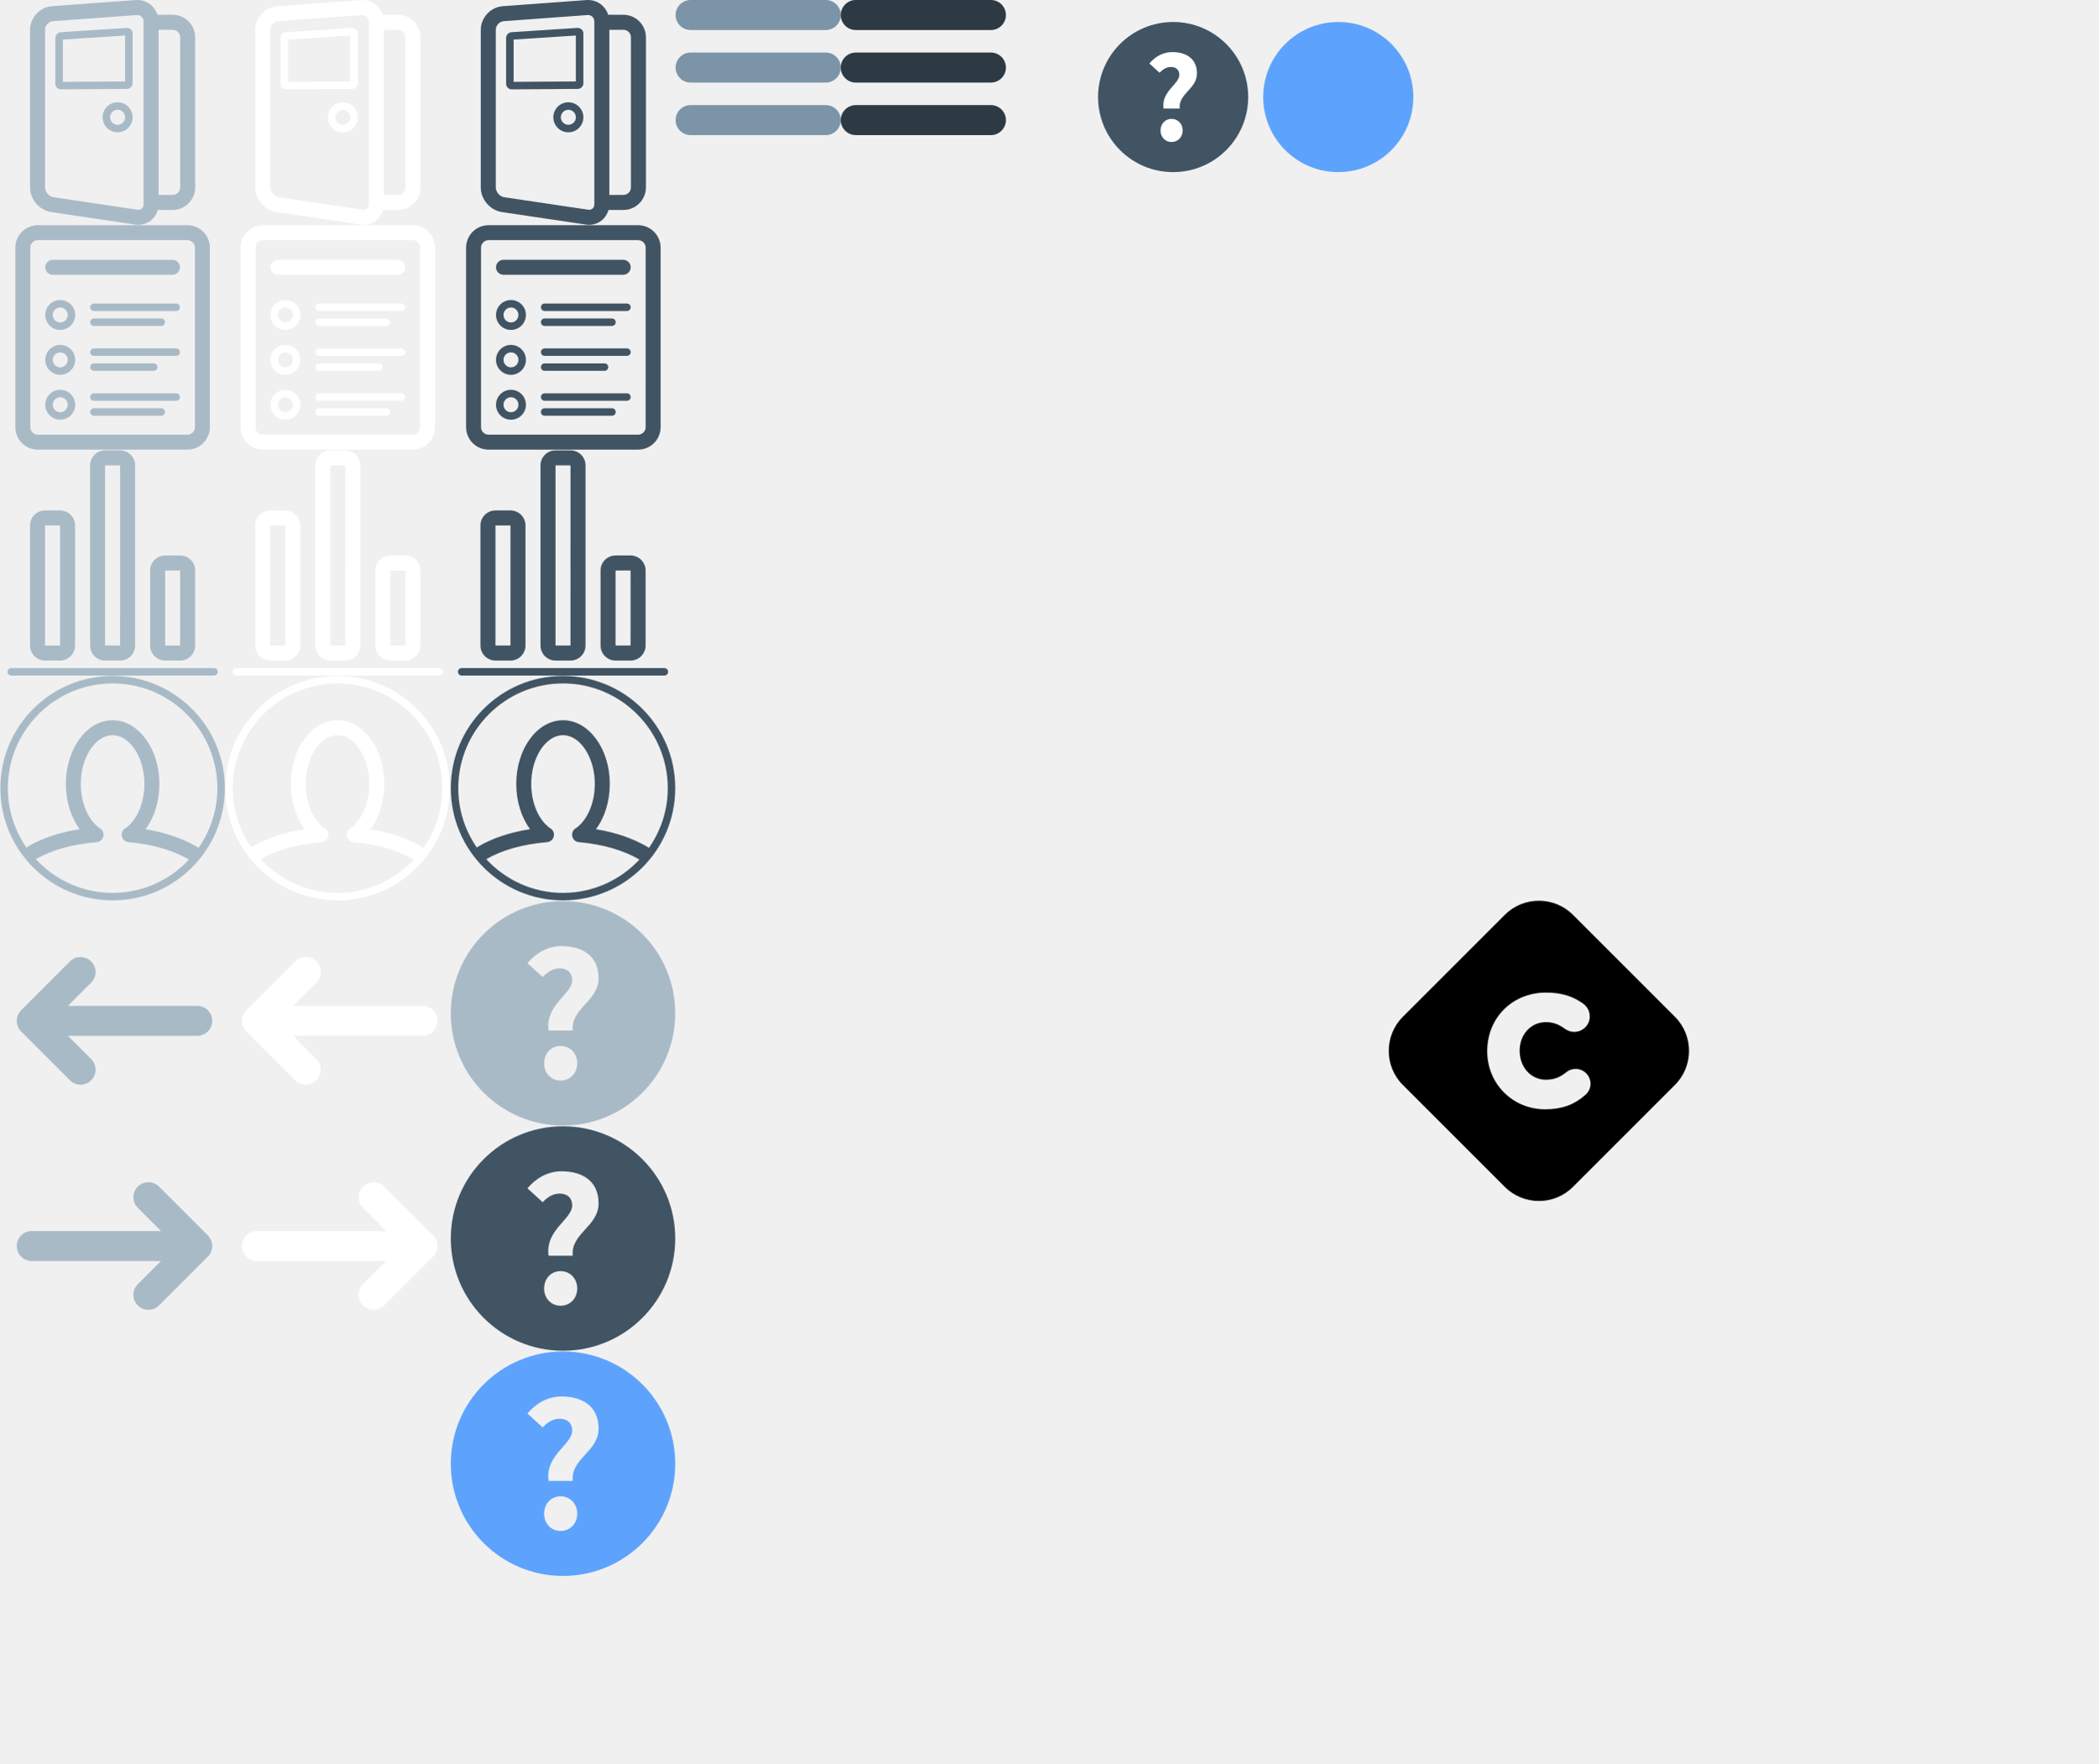
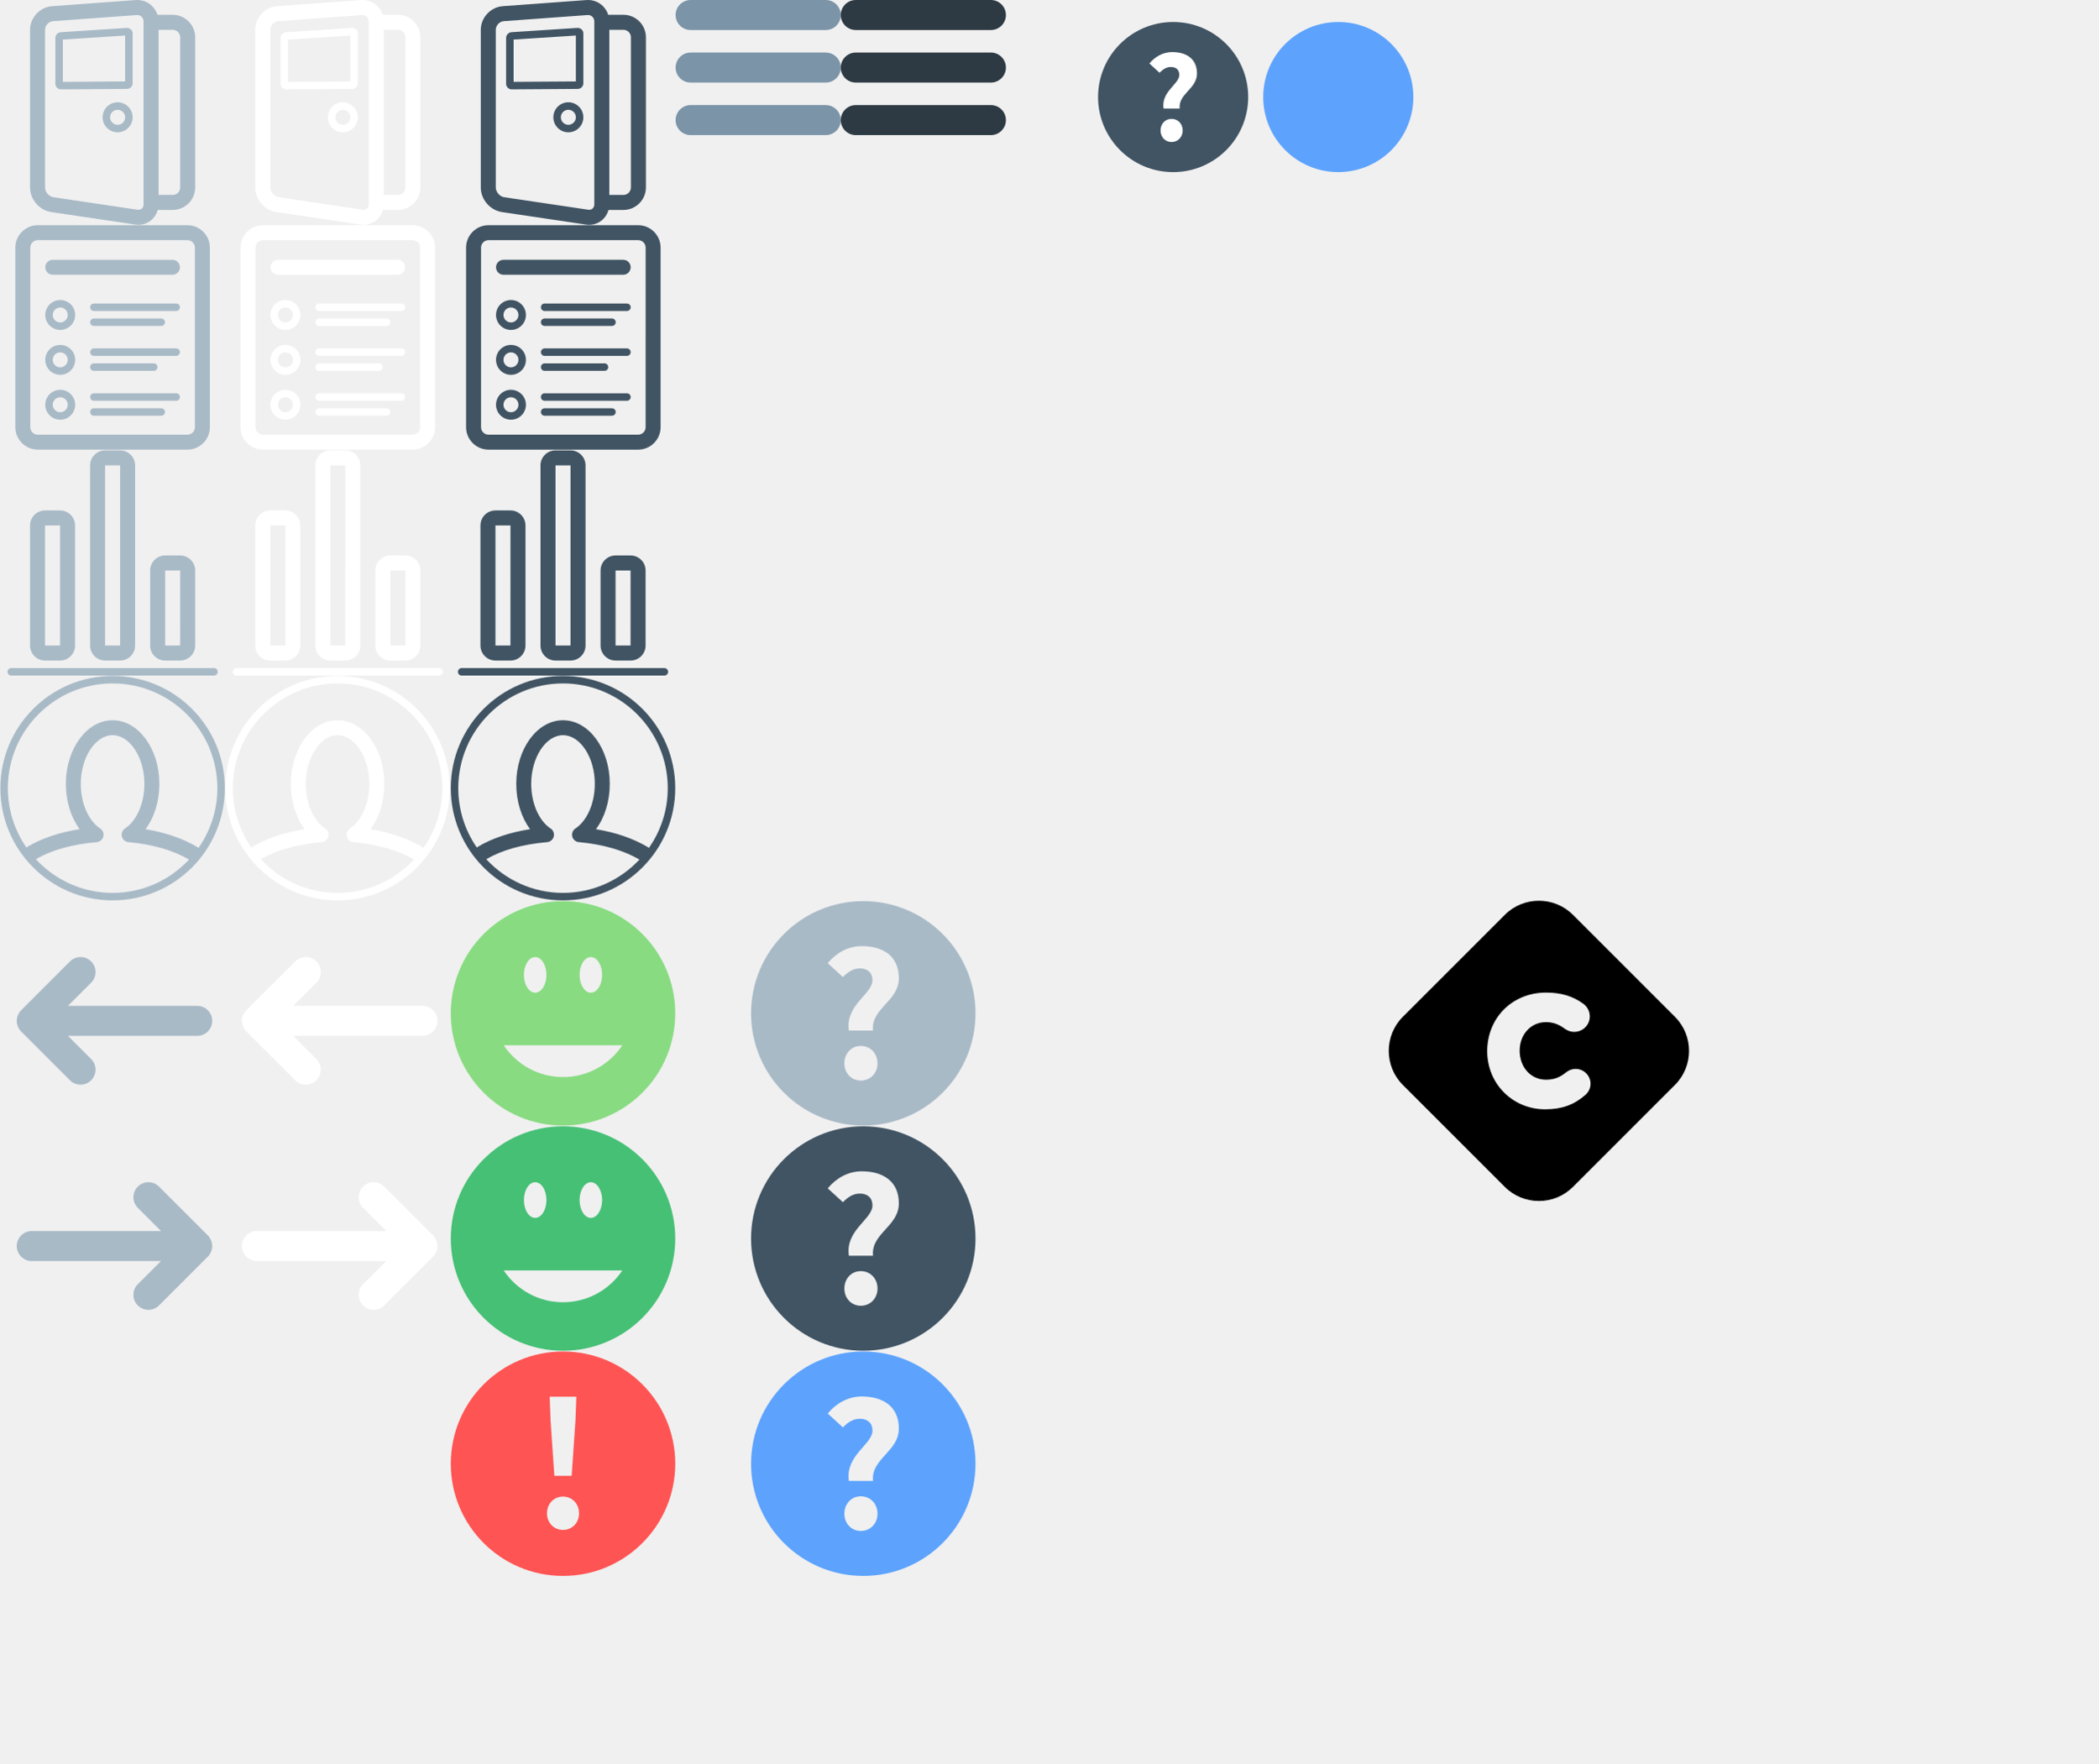
<svg xmlns="http://www.w3.org/2000/svg" version="1.1" id="Layer_1" x="0px" y="0px" width="279.5px" height="235px" viewBox="0.25 0 279.5 235" enable-background="new 0.25 0 279.5 235" xml:space="preserve">
  <path fill="none" stroke="#000000" stroke-linecap="round" stroke-linejoin="round" stroke-miterlimit="10" d="M91.233,11.326" />
  <path fill="none" stroke="#000000" stroke-linecap="round" stroke-linejoin="round" stroke-miterlimit="10" d="M89.233,12.929" />
  <g>
    <path fill="#7B94A8" d="M110.25,0h-18c-1.104,0-2,0.896-2,2s0.896,2,2,2h18c1.104,0,2-0.896,2-2S111.354,0,110.25,0z" />
    <path fill="#7B94A8" d="M110.25,7h-18c-1.104,0-2,0.896-2,2s0.896,2,2,2h18c1.104,0,2-0.896,2-2S111.354,7,110.25,7z" />
    <path fill="#7B94A8" d="M110.25,14h-18c-1.104,0-2,0.896-2,2s0.896,2,2,2h18c1.104,0,2-0.896,2-2S111.354,14,110.25,14z" />
  </g>
  <g>
    <path fill="#2D3A44" d="M132.25,0h-18c-1.104,0-2,0.896-2,2s0.896,2,2,2h18c1.104,0,2-0.896,2-2S133.354,0,132.25,0z" />
    <path fill="#2D3A44" d="M132.25,7h-18c-1.104,0-2,0.896-2,2s0.896,2,2,2h18c1.104,0,2-0.896,2-2S133.354,7,132.25,7z" />
    <path fill="#2D3A44" d="M132.25,14h-18c-1.104,0-2,0.896-2,2s0.896,2,2,2h18c1.104,0,2-0.896,2-2S133.354,14,132.25,14z" />
  </g>
  <path d="M223.38,135.467l-13.597-13.597c-2.494-2.494-6.572-2.494-9.065,0l-13.598,13.597c-2.493,2.493-2.493,6.572,0,9.065  l13.598,13.597c2.493,2.494,6.572,2.494,9.065,0l13.597-13.597C225.874,142.039,225.874,137.96,223.38,135.467z M211.418,145.889  c-1.495,1.307-3.141,1.896-5.331,1.896c-4.328,0-7.719-3.399-7.719-7.738c0-4.479,3.37-7.814,7.839-7.814  c2.007,0,3.596,0.479,5,1.521c0.518,0.393,0.823,1.008,0.823,1.663c0,1.131-0.931,2.051-2.071,2.051c-0.607,0-1.02-0.26-1.215-0.386  c-0.859-0.645-1.639-0.911-2.557-0.911c-1.994,0-3.498,1.632-3.498,3.797c0,2.229,1.504,3.875,3.498,3.875  c1.211,0,1.951-0.396,2.688-0.979c0.354-0.295,0.805-0.461,1.264-0.461c1.098,0,1.99,0.89,1.99,1.977  C212.131,144.948,211.872,145.502,211.418,145.889z" />
  <g>
    <path fill="#FFFFFF" d="M53.25,1.969h-2.026c-0.388-1.216-1.535-2.061-2.917-1.96L37.171,0.825   c-1.61,0.118-2.921,1.529-2.921,3.144v21c0,1.604,1.243,3.047,2.831,3.284l11.169,1.661c0.148,0.022,0.293,0.032,0.435,0.032   c1.249,0,2.263-0.827,2.579-1.977h1.986c1.654,0,3-1.346,3-3v-20C56.25,3.314,54.904,1.969,53.25,1.969z M49.375,27.219   c0,0.484-0.353,0.79-0.831,0.716l-11.168-1.661c-0.6-0.089-1.126-0.699-1.126-1.305v-21c0-0.581,0.489-1.106,1.068-1.149L48.526,2   c0.484,0,0.849,0.369,0.849,0.859V27.219z M54.25,24.969c0,0.551-0.449,1-1,1h-1.875v-22h1.875c0.551,0,1,0.449,1,1V24.969z" />
    <path fill="#FFFFFF" d="M47.138,3.717c-0.001,0-0.002,0-0.003,0l-8.792,0.572c-0.402,0.026-0.718,0.362-0.718,0.765v6.102   c0,0.413,0.336,0.749,0.749,0.749h0.002l8.792-0.062c0.413-0.001,0.748-0.338,0.748-0.751V4.45   C47.917,4.046,47.589,3.717,47.138,3.717z M46.917,10.847l-8.292,0.056v-5.63l8.292-0.54V10.847z" />
    <path fill="#FFFFFF" d="M45.917,13.625c-1.103,0-2,0.897-2,2s0.897,2,2,2s2-0.897,2-2S47.02,13.625,45.917,13.625z M45.917,16.625   c-0.551,0-1-0.449-1-1s0.449-1,1-1s1,0.449,1,1S46.468,16.625,45.917,16.625z" />
  </g>
  <g>
    <path fill="#FFFFFF" d="M38.273,39.967c-1.1,0-1.994,0.894-1.994,1.993c0,1.1,0.894,1.993,1.994,1.993   c1.099,0,1.993-0.894,1.993-1.993C40.267,40.861,39.373,39.967,38.273,39.967z M38.273,42.957c-0.549,0-0.997-0.448-0.997-0.997   s0.448-0.997,0.997-0.997s0.997,0.448,0.997,0.997S38.822,42.957,38.273,42.957z" />
    <path fill="#FFFFFF" d="M38.273,45.947c-1.1,0-1.994,0.894-1.994,1.993c0,1.1,0.894,1.993,1.994,1.993   c1.099,0,1.993-0.894,1.993-1.993C40.267,46.841,39.373,45.947,38.273,45.947z M38.273,48.937c-0.549,0-0.997-0.448-0.997-0.997   c0-0.549,0.448-0.997,0.997-0.997s0.997,0.448,0.997,0.997C39.27,48.489,38.822,48.937,38.273,48.937z" />
    <path fill="#FFFFFF" d="M38.273,51.927c-1.1,0-1.994,0.894-1.994,1.993c0,1.1,0.894,1.993,1.994,1.993   c1.099,0,1.993-0.894,1.993-1.993C40.267,52.821,39.373,51.927,38.273,51.927z M38.273,54.917c-0.549,0-0.997-0.448-0.997-0.997   s0.448-0.997,0.997-0.997s0.997,0.448,0.997,0.997S38.822,54.917,38.273,54.917z" />
    <path fill="#FFFFFF" d="M55.217,30H35.283c-1.648,0-2.99,1.342-2.99,2.99v23.92c0,1.648,1.342,2.99,2.99,2.99h19.934   c1.648,0,2.99-1.342,2.99-2.99V32.99C58.207,31.342,56.865,30,55.217,30z M56.213,56.91c0,0.549-0.448,0.997-0.997,0.997H35.283   c-0.549,0-0.997-0.448-0.997-0.997V32.99c0-0.549,0.448-0.997,0.997-0.997h19.934c0.549,0,0.997,0.448,0.997,0.997L56.213,56.91   L56.213,56.91z" />
    <path fill="#FFFFFF" d="M53.722,40.434H42.758c-0.275,0-0.499,0.223-0.499,0.498s0.224,0.499,0.499,0.499h10.963   c0.275,0,0.499-0.223,0.499-0.499C54.22,40.657,53.998,40.434,53.722,40.434z" />
    <path fill="#FFFFFF" d="M42.758,43.424h8.97c0.275,0,0.498-0.223,0.498-0.499c0-0.275-0.223-0.498-0.498-0.498h-8.97   c-0.275,0-0.499,0.223-0.499,0.498C42.26,43.201,42.483,43.424,42.758,43.424z" />
    <path fill="#FFFFFF" d="M53.722,46.414H42.758c-0.275,0-0.499,0.223-0.499,0.498s0.224,0.499,0.499,0.499h10.963   c0.275,0,0.499-0.223,0.499-0.499C54.22,46.637,53.998,46.414,53.722,46.414z" />
    <path fill="#FFFFFF" d="M42.758,49.404h7.973c0.275,0,0.499-0.223,0.499-0.499c0-0.275-0.223-0.498-0.499-0.498h-7.973   c-0.275,0-0.499,0.223-0.499,0.498C42.26,49.181,42.483,49.404,42.758,49.404z" />
    <path fill="#FFFFFF" d="M53.722,52.394H42.758c-0.275,0-0.499,0.223-0.499,0.498s0.224,0.499,0.499,0.499h10.963   c0.275,0,0.499-0.223,0.499-0.499C54.22,52.617,53.998,52.394,53.722,52.394z" />
    <path fill="#FFFFFF" d="M51.729,54.387h-8.97c-0.275,0-0.499,0.223-0.499,0.499c0,0.276,0.224,0.498,0.499,0.498h8.97   c0.275,0,0.498-0.223,0.498-0.498C52.227,54.611,52.004,54.387,51.729,54.387z" />
    <path fill="#FFFFFF" d="M37.277,36.603h15.946c0.55,0,0.997-0.447,0.997-0.997c0-0.55-0.447-0.997-0.997-0.997H37.277   c-0.55,0-0.997,0.447-0.997,0.997C36.28,36.156,36.727,36.603,37.277,36.603z" />
  </g>
  <g>
    <path fill="#FFFFFF" d="M36.25,88h2c1.103,0,2-0.897,2-2V70c0-1.103-0.897-2-2-2h-2c-1.103,0-2,0.897-2,2v16   C34.25,87.103,35.147,88,36.25,88z M36.25,70h2l-0.003,16H36.25V70z" />
    <path fill="#FFFFFF" d="M44.25,88h2c1.103,0,2-0.897,2-2V62c0-1.103-0.897-2-2-2h-2c-1.103,0-2,0.897-2,2v24   C42.25,87.103,43.147,88,44.25,88z M44.25,62h2l-0.003,24H44.25V62z" />
    <path fill="#FFFFFF" d="M52.25,88h2c1.103,0,2-0.897,2-2V76c0-1.103-0.897-2-2-2h-2c-1.103,0-2,0.897-2,2v10   C50.25,87.103,51.147,88,52.25,88z M52.25,76h2l-0.003,10H52.25V76z" />
    <path fill="#FFFFFF" d="M58.75,89h-27c-0.276,0-0.5,0.225-0.5,0.5s0.224,0.5,0.5,0.5h27c0.276,0,0.5-0.225,0.5-0.5   S59.026,89,58.75,89z" />
  </g>
  <path fill="#FFFFFF" d="M45.214,90.05c-8.256,0-14.95,6.694-14.95,14.95s6.693,14.95,14.95,14.95c8.257,0,14.95-6.694,14.95-14.95  S53.471,90.05,45.214,90.05z M45.214,91.047c7.695,0,13.954,6.258,13.954,13.953c0,2.965-0.936,5.71-2.519,7.973  c-0.044-0.038-0.077-0.085-0.129-0.117c-1.948-1.156-4.269-1.956-6.919-2.388c1.165-1.56,1.843-3.714,1.843-6.046  c0-4.672-2.795-8.472-6.229-8.472c-3.434,0-6.229,3.799-6.229,8.472c0,2.331,0.676,4.481,1.839,6.041  c-2.733,0.433-5.071,1.222-6.97,2.353c-0.045,0.028-0.075,0.071-0.115,0.104c-1.561-2.251-2.479-4.98-2.479-7.92  C31.261,97.305,37.52,91.047,45.214,91.047z M45.214,118.953c-4.041,0-7.673-1.736-10.224-4.489  c2.081-1.213,4.785-1.975,8.046-2.265c0.274-0.008,0.544-0.129,0.733-0.35c0.263-0.309,0.315-0.744,0.13-1.104  c-0.093-0.182-0.236-0.325-0.408-0.417c-1.53-1.064-2.515-3.371-2.515-5.905c0-3.51,1.939-6.479,4.236-6.479  c2.297,0,4.236,2.968,4.236,6.479c0,2.538-0.987,4.846-2.519,5.909c-0.151,0.084-0.28,0.208-0.372,0.363  c-0.195,0.33-0.184,0.745,0.03,1.062c0.192,0.288,0.509,0.444,0.83,0.444c0.001,0,0.002,0,0.003,0c3.102,0.28,5.852,1.08,7.974,2.31  C52.847,117.236,49.231,118.953,45.214,118.953z" />
  <path fill="#FFFFFF" d="M58.183,167.111c0.018-0.025,0.029-0.057,0.046-0.084c0.05-0.084,0.1-0.168,0.138-0.26  c0.016-0.037,0.023-0.078,0.037-0.117c0.029-0.084,0.06-0.166,0.077-0.256c0.026-0.129,0.04-0.269,0.04-0.396  s-0.014-0.268-0.04-0.396c-0.018-0.09-0.048-0.172-0.077-0.256c-0.014-0.039-0.021-0.08-0.037-0.117  c-0.038-0.092-0.088-0.176-0.138-0.26c-0.017-0.027-0.028-0.059-0.046-0.085c-0.073-0.108-0.156-0.21-0.249-0.304l-6.499-6.498  c-0.781-0.781-2.048-0.781-2.828,0c-0.781,0.781-0.781,2.047,0,2.828l3.085,3.09H34.479c-1.104,0-2,0.896-2,2s0.896,2,2,2h17.213  l-3.086,3.086c-0.781,0.781-0.781,2.047,0,2.828c0.39,0.391,0.902,0.586,1.414,0.586s1.023-0.195,1.414-0.586l6.499-6.498  C58.026,167.322,58.109,167.221,58.183,167.111z" />
  <g>
    <path fill="#415463" d="M83.294,1.969h-2.026c-0.388-1.216-1.535-2.061-2.917-1.96L67.215,0.825   c-1.61,0.118-2.921,1.529-2.921,3.144v21c0,1.604,1.243,3.047,2.831,3.284l11.169,1.661c0.148,0.022,0.293,0.032,0.435,0.032   c1.249,0,2.263-0.827,2.579-1.977h1.986c1.654,0,3-1.346,3-3v-20C86.294,3.314,84.948,1.969,83.294,1.969z M79.419,27.219   c0,0.484-0.353,0.79-0.831,0.716L67.42,26.274c-0.6-0.089-1.126-0.699-1.126-1.305v-21c0-0.581,0.489-1.106,1.068-1.149L78.57,2   c0.484,0,0.849,0.369,0.849,0.859V27.219z M84.294,24.969c0,0.551-0.449,1-1,1h-1.875v-22h1.875c0.551,0,1,0.449,1,1V24.969z" />
    <path fill="#415463" d="M77.182,3.717c-0.001,0-0.002,0-0.003,0l-8.792,0.572c-0.402,0.026-0.718,0.362-0.718,0.765v6.102   c0,0.413,0.336,0.749,0.749,0.749h0.002l8.792-0.062c0.413-0.001,0.748-0.338,0.748-0.751V4.45   C77.961,4.046,77.633,3.717,77.182,3.717z M76.961,10.847l-8.292,0.056v-5.63l8.292-0.54V10.847z" />
    <path fill="#415463" d="M75.961,13.625c-1.103,0-2,0.897-2,2s0.897,2,2,2s2-0.897,2-2S77.064,13.625,75.961,13.625z M75.961,16.625   c-0.551,0-1-0.449-1-1s0.449-1,1-1s1,0.449,1,1S76.512,16.625,75.961,16.625z" />
  </g>
  <g>
    <path fill="#415463" d="M68.316,39.967c-1.099,0-1.993,0.894-1.993,1.993c0,1.1,0.894,1.993,1.993,1.993   c1.099,0,1.993-0.894,1.993-1.993C70.311,40.861,69.416,39.967,68.316,39.967z M68.316,42.957c-0.549,0-0.997-0.448-0.997-0.997   s0.448-0.997,0.997-0.997c0.549,0,0.997,0.448,0.997,0.997S68.866,42.957,68.316,42.957z" />
    <path fill="#415463" d="M68.316,45.947c-1.099,0-1.993,0.894-1.993,1.993c0,1.1,0.894,1.993,1.993,1.993   c1.099,0,1.993-0.894,1.993-1.993C70.311,46.841,69.416,45.947,68.316,45.947z M68.316,48.937c-0.549,0-0.997-0.448-0.997-0.997   c0-0.549,0.448-0.997,0.997-0.997c0.549,0,0.997,0.448,0.997,0.997C69.313,48.489,68.866,48.937,68.316,48.937z" />
    <path fill="#415463" d="M68.316,51.927c-1.099,0-1.993,0.894-1.993,1.993c0,1.1,0.894,1.993,1.993,1.993   c1.099,0,1.993-0.894,1.993-1.993C70.311,52.821,69.416,51.927,68.316,51.927z M68.316,54.917c-0.549,0-0.997-0.448-0.997-0.997   s0.448-0.997,0.997-0.997c0.549,0,0.997,0.448,0.997,0.997S68.866,54.917,68.316,54.917z" />
    <path fill="#415463" d="M85.261,30H65.327c-1.648,0-2.99,1.342-2.99,2.99v23.92c0,1.648,1.342,2.99,2.99,2.99h19.934   c1.648,0,2.99-1.342,2.99-2.99V32.99C88.25,31.342,86.909,30,85.261,30z M86.256,56.91c0,0.549-0.448,0.997-0.997,0.997H65.327   c-0.549,0-0.997-0.448-0.997-0.997V32.99c0-0.549,0.448-0.997,0.997-0.997h19.934c0.549,0,0.997,0.448,0.997,0.997L86.256,56.91   L86.256,56.91z" />
    <path fill="#415463" d="M83.766,40.434H72.802c-0.275,0-0.498,0.223-0.498,0.498s0.223,0.499,0.498,0.499h10.963   c0.275,0,0.499-0.223,0.499-0.499C84.264,40.657,84.041,40.434,83.766,40.434z" />
    <path fill="#415463" d="M72.802,43.424h8.97c0.275,0,0.498-0.223,0.498-0.499c0-0.275-0.223-0.498-0.498-0.498h-8.97   c-0.275,0-0.498,0.223-0.498,0.498C72.304,43.201,72.526,43.424,72.802,43.424z" />
    <path fill="#415463" d="M83.766,46.414H72.802c-0.275,0-0.498,0.223-0.498,0.498s0.223,0.499,0.498,0.499h10.963   c0.275,0,0.499-0.223,0.499-0.499C84.264,46.637,84.041,46.414,83.766,46.414z" />
    <path fill="#415463" d="M72.802,49.404h7.974c0.275,0,0.498-0.223,0.498-0.499c0-0.275-0.223-0.498-0.498-0.498h-7.974   c-0.275,0-0.498,0.223-0.498,0.498C72.304,49.181,72.526,49.404,72.802,49.404z" />
    <path fill="#415463" d="M83.766,52.394H72.802c-0.275,0-0.498,0.223-0.498,0.498s0.223,0.499,0.498,0.499h10.963   c0.275,0,0.499-0.223,0.499-0.499C84.264,52.617,84.041,52.394,83.766,52.394z" />
    <path fill="#415463" d="M81.771,54.387h-8.97c-0.275,0-0.498,0.223-0.498,0.499c0,0.276,0.223,0.498,0.498,0.498h8.97   c0.275,0,0.498-0.223,0.498-0.498C82.27,54.611,82.047,54.387,81.771,54.387z" />
    <path fill="#415463" d="M67.32,36.603h15.947c0.55,0,0.997-0.447,0.997-0.997c0-0.55-0.447-0.997-0.997-0.997H67.32   c-0.55,0-0.997,0.447-0.997,0.997C66.324,36.156,66.771,36.603,67.32,36.603z" />
  </g>
  <g>
    <path fill="#415463" d="M66.25,88h2c1.103,0,2-0.897,2-2V70c0-1.103-0.897-2-2-2h-2c-1.103,0-2,0.897-2,2v16   C64.25,87.103,65.147,88,66.25,88z M66.25,70h2l-0.003,16H66.25V70z" />
    <path fill="#415463" d="M74.25,88h2c1.103,0,2-0.897,2-2V62c0-1.103-0.897-2-2-2h-2c-1.103,0-2,0.897-2,2v24   C72.25,87.103,73.147,88,74.25,88z M74.25,62h2l-0.003,24H74.25V62z" />
    <path fill="#415463" d="M82.25,88h2c1.103,0,2-0.897,2-2V76c0-1.103-0.897-2-2-2h-2c-1.103,0-2,0.897-2,2v10   C80.25,87.103,81.147,88,82.25,88z M82.25,76h2l-0.003,10H82.25V76z" />
    <path fill="#415463" d="M88.75,89h-27c-0.276,0-0.5,0.225-0.5,0.5s0.224,0.5,0.5,0.5h27c0.276,0,0.5-0.225,0.5-0.5   S89.026,89,88.75,89z" />
  </g>
  <path fill="#415463" d="M75.25,90.05c-8.257,0-14.95,6.694-14.95,14.95s6.693,14.95,14.95,14.95c8.256,0,14.95-6.694,14.95-14.95  S83.507,90.05,75.25,90.05z M75.25,91.047c7.694,0,13.953,6.258,13.953,13.953c0,2.965-0.936,5.71-2.519,7.973  c-0.043-0.038-0.077-0.085-0.129-0.117c-1.948-1.156-4.269-1.956-6.918-2.388c1.165-1.56,1.843-3.714,1.843-6.046  c0-4.672-2.795-8.472-6.229-8.472c-3.435,0-6.229,3.799-6.229,8.472c0,2.331,0.676,4.481,1.839,6.041  c-2.733,0.433-5.072,1.222-6.97,2.353c-0.045,0.028-0.075,0.071-0.115,0.104c-1.561-2.251-2.479-4.98-2.479-7.92  C61.297,97.305,67.556,91.047,75.25,91.047z M75.25,118.953c-4.041,0-7.674-1.736-10.224-4.489c2.081-1.213,4.785-1.975,8.046-2.265  c0.274-0.008,0.544-0.129,0.733-0.35c0.263-0.309,0.315-0.744,0.13-1.104c-0.093-0.182-0.237-0.325-0.408-0.417  c-1.53-1.064-2.514-3.371-2.514-5.905c0-3.51,1.939-6.479,4.236-6.479c2.296,0,4.236,2.968,4.236,6.479  c0,2.538-0.987,4.846-2.52,5.909c-0.151,0.084-0.28,0.208-0.372,0.363c-0.195,0.33-0.183,0.745,0.03,1.062  c0.192,0.288,0.509,0.444,0.83,0.444c0.001,0,0.002,0,0.003,0c3.102,0.28,5.852,1.08,7.974,2.31  C82.883,117.236,79.267,118.953,75.25,118.953z" />
  <g>
    <path fill="#A9BAC7" d="M23.25,1.969h-2.026c-0.388-1.216-1.535-2.061-2.917-1.96L7.171,0.825C5.561,0.943,4.25,2.354,4.25,3.969   v21c0,1.604,1.243,3.047,2.831,3.284l11.169,1.661c0.148,0.022,0.293,0.032,0.435,0.032c1.249,0,2.263-0.827,2.579-1.977h1.986   c1.654,0,3-1.346,3-3v-20C26.25,3.314,24.904,1.969,23.25,1.969z M19.375,27.219c0,0.484-0.353,0.79-0.831,0.716L7.375,26.274   c-0.599-0.089-1.125-0.699-1.125-1.305v-21c0-0.581,0.489-1.107,1.068-1.149L18.526,2c0.484,0,0.849,0.369,0.849,0.859V27.219z    M24.25,24.969c0,0.551-0.449,1-1,1h-1.875v-22h1.875c0.551,0,1,0.449,1,1V24.969z" />
    <path fill="#A9BAC7" d="M17.138,3.717c-0.001,0-0.002,0-0.003,0L8.343,4.289C7.94,4.315,7.625,4.651,7.625,5.054v6.102   c0,0.413,0.336,0.749,0.749,0.749h0.002l8.792-0.062c0.413-0.001,0.748-0.338,0.748-0.751V4.45   C17.917,4.046,17.589,3.717,17.138,3.717z M16.917,10.847l-8.292,0.056v-5.63l8.292-0.54V10.847z" />
    <path fill="#A9BAC7" d="M15.917,13.625c-1.103,0-2,0.897-2,2s0.897,2,2,2s2-0.897,2-2S17.02,13.625,15.917,13.625z M15.917,16.625   c-0.551,0-1-0.449-1-1s0.449-1,1-1s1,0.449,1,1S16.468,16.625,15.917,16.625z" />
  </g>
  <g>
    <path fill="#A9BAC7" d="M8.274,39.967c-1.1,0-1.994,0.894-1.994,1.993c0,1.1,0.894,1.993,1.994,1.993   c1.099,0,1.993-0.894,1.993-1.993S9.373,39.967,8.274,39.967z M8.274,42.957c-0.549,0-0.997-0.448-0.997-0.997   s0.448-0.997,0.997-0.997s0.997,0.448,0.997,0.997S8.822,42.957,8.274,42.957z" />
    <path fill="#A9BAC7" d="M8.274,45.947c-1.1,0-1.994,0.894-1.994,1.993c0,1.1,0.894,1.993,1.994,1.993   c1.099,0,1.993-0.894,1.993-1.993S9.373,45.947,8.274,45.947z M8.274,48.937c-0.549,0-0.997-0.448-0.997-0.997   c0-0.549,0.448-0.997,0.997-0.997s0.997,0.448,0.997,0.997C9.271,48.489,8.822,48.937,8.274,48.937z" />
    <path fill="#A9BAC7" d="M8.274,51.927c-1.1,0-1.994,0.894-1.994,1.993c0,1.1,0.894,1.993,1.994,1.993   c1.099,0,1.993-0.894,1.993-1.993S9.373,51.927,8.274,51.927z M8.274,54.917c-0.549,0-0.997-0.448-0.997-0.997   s0.448-0.997,0.997-0.997s0.997,0.448,0.997,0.997S8.822,54.917,8.274,54.917z" />
    <path fill="#A9BAC7" d="M25.217,30H5.283c-1.648,0-2.99,1.342-2.99,2.99v23.92c0,1.648,1.341,2.99,2.99,2.99h19.934   c1.648,0,2.99-1.342,2.99-2.99V32.99C28.207,31.342,26.865,30,25.217,30z M26.213,56.91c0,0.549-0.448,0.997-0.997,0.997H5.283   c-0.549,0-0.997-0.448-0.997-0.997V32.99c0-0.549,0.448-0.997,0.997-0.997h19.934c0.549,0,0.997,0.448,0.997,0.997L26.213,56.91   L26.213,56.91z" />
    <path fill="#A9BAC7" d="M23.722,40.434H12.758c-0.275,0-0.499,0.223-0.499,0.498s0.224,0.499,0.499,0.499h10.963   c0.275,0,0.498-0.223,0.498-0.499C24.22,40.657,23.998,40.434,23.722,40.434z" />
    <path fill="#A9BAC7" d="M12.758,43.424h8.97c0.275,0,0.499-0.223,0.499-0.499c0-0.275-0.223-0.498-0.499-0.498h-8.97   c-0.275,0-0.499,0.223-0.499,0.498C12.26,43.201,12.483,43.424,12.758,43.424z" />
    <path fill="#A9BAC7" d="M23.722,46.415H12.758c-0.275,0-0.499,0.223-0.499,0.498c0,0.276,0.224,0.499,0.499,0.499h10.963   c0.275,0,0.498-0.223,0.498-0.499C24.22,46.637,23.998,46.415,23.722,46.415z" />
    <path fill="#A9BAC7" d="M12.758,49.404h7.973c0.275,0,0.499-0.223,0.499-0.499c0-0.275-0.224-0.498-0.499-0.498h-7.973   c-0.275,0-0.499,0.223-0.499,0.498C12.26,49.181,12.483,49.404,12.758,49.404z" />
    <path fill="#A9BAC7" d="M23.722,52.394H12.758c-0.275,0-0.499,0.223-0.499,0.498s0.224,0.499,0.499,0.499h10.963   c0.275,0,0.498-0.223,0.498-0.499C24.22,52.617,23.998,52.394,23.722,52.394z" />
    <path fill="#A9BAC7" d="M21.728,54.387h-8.97c-0.275,0-0.499,0.223-0.499,0.499c0,0.276,0.224,0.498,0.499,0.498h8.97   c0.275,0,0.499-0.223,0.499-0.498C22.227,54.611,22.004,54.387,21.728,54.387z" />
    <path fill="#A9BAC7" d="M7.276,36.604h15.947c0.55,0,0.997-0.447,0.997-0.997c0-0.55-0.447-0.997-0.997-0.997H7.276   c-0.55,0-0.997,0.447-0.997,0.997C6.28,36.156,6.727,36.604,7.276,36.604z" />
  </g>
  <g>
    <path fill="#A9BAC7" d="M6.25,88h2c1.103,0,2-0.897,2-2V70c0-1.103-0.897-2-2-2h-2c-1.103,0-2,0.897-2,2v16   C4.25,87.103,5.147,88,6.25,88z M6.25,70h2L8.247,86H6.25V70z" />
    <path fill="#A9BAC7" d="M14.25,88h2c1.103,0,2-0.897,2-2V62c0-1.103-0.897-2-2-2h-2c-1.103,0-2,0.897-2,2v24   C12.25,87.103,13.147,88,14.25,88z M14.25,62h2l-0.003,24H14.25V62z" />
    <path fill="#A9BAC7" d="M22.25,88h2c1.103,0,2-0.897,2-2V76c0-1.103-0.897-2-2-2h-2c-1.103,0-2,0.897-2,2v10   C20.25,87.103,21.147,88,22.25,88z M22.25,76h2l-0.003,10H22.25V76z" />
    <path fill="#A9BAC7" d="M28.75,89h-27c-0.276,0-0.5,0.225-0.5,0.5c0,0.276,0.224,0.5,0.5,0.5h27c0.276,0,0.5-0.224,0.5-0.5   S29.026,89,28.75,89z" />
  </g>
  <path fill="#A9BAC7" d="M15.25,90.05C6.994,90.05,0.3,96.744,0.3,105s6.694,14.95,14.95,14.95S30.2,113.256,30.2,105  S23.506,90.05,15.25,90.05z M15.25,91.047c7.694,0,13.953,6.258,13.953,13.953c0,2.965-0.936,5.71-2.518,7.973  c-0.044-0.038-0.077-0.085-0.128-0.117c-1.949-1.156-4.269-1.956-6.919-2.388c1.165-1.56,1.843-3.714,1.843-6.046  c0-4.672-2.795-8.472-6.229-8.472s-6.229,3.799-6.229,8.472c0,2.331,0.676,4.481,1.839,6.041c-2.733,0.433-5.071,1.222-6.97,2.353  c-0.046,0.028-0.075,0.071-0.115,0.104c-1.561-2.251-2.479-4.98-2.479-7.92C1.297,97.305,7.556,91.047,15.25,91.047z M15.25,118.953  c-4.041,0-7.673-1.736-10.224-4.489c2.081-1.213,4.785-1.975,8.046-2.265c0.274-0.008,0.544-0.129,0.733-0.35  c0.263-0.309,0.315-0.744,0.13-1.104c-0.093-0.182-0.236-0.325-0.408-0.417c-1.53-1.064-2.515-3.371-2.515-5.905  c0-3.51,1.939-6.479,4.236-6.479s4.236,2.968,4.236,6.479c0,2.538-0.987,4.846-2.52,5.909c-0.151,0.084-0.28,0.208-0.372,0.363  c-0.196,0.33-0.184,0.745,0.03,1.062c0.192,0.288,0.508,0.444,0.83,0.444c0.001,0,0.002,0,0.003,0c3.102,0.28,5.852,1.08,7.973,2.31  C22.883,117.236,19.266,118.953,15.25,118.953z" />
  <path fill="#A9BAC7" d="M28.183,167.111c0.018-0.025,0.029-0.057,0.046-0.084c0.05-0.084,0.1-0.168,0.138-0.26  c0.016-0.037,0.023-0.078,0.037-0.117c0.029-0.084,0.06-0.166,0.077-0.256c0.026-0.129,0.04-0.269,0.04-0.396  s-0.014-0.268-0.04-0.396c-0.018-0.09-0.048-0.172-0.077-0.256c-0.014-0.039-0.021-0.08-0.037-0.117  c-0.038-0.092-0.088-0.176-0.138-0.26c-0.017-0.027-0.028-0.059-0.046-0.085c-0.073-0.108-0.156-0.21-0.249-0.304l-6.499-6.498  c-0.781-0.781-2.048-0.781-2.828,0c-0.781,0.781-0.781,2.047,0,2.828l3.085,3.09H4.479c-1.104,0-2,0.896-2,2s0.896,2,2,2h17.213  l-3.086,3.086c-0.781,0.781-0.781,2.047,0,2.828c0.39,0.391,0.902,0.586,1.414,0.586s1.023-0.195,1.414-0.586l6.499-6.498  C28.026,167.322,28.109,167.221,28.183,167.111z" />
  <path fill="#A9BAC7" d="M2.817,134.889c-0.018,0.025-0.029,0.057-0.046,0.084c-0.05,0.084-0.1,0.168-0.138,0.26  c-0.016,0.037-0.023,0.078-0.037,0.117c-0.029,0.084-0.06,0.166-0.077,0.256c-0.026,0.129-0.04,0.269-0.04,0.396  s0.014,0.268,0.04,0.396c0.018,0.09,0.048,0.172,0.077,0.256c0.014,0.039,0.021,0.08,0.037,0.117  c0.038,0.092,0.088,0.176,0.138,0.26c0.017,0.027,0.028,0.059,0.046,0.085c0.073,0.108,0.156,0.21,0.249,0.304l6.499,6.498  c0.781,0.781,2.048,0.781,2.828,0c0.781-0.781,0.781-2.047,0-2.828L9.308,138h17.213c1.104,0,2-0.896,2-2s-0.896-2-2-2H9.308  l3.086-3.086c0.781-0.781,0.781-2.047,0-2.828c-0.39-0.391-0.902-0.586-1.414-0.586s-1.023,0.195-1.414,0.586l-6.499,6.498  C2.974,134.678,2.891,134.779,2.817,134.889z" />
  <path fill="#FFFFFF" d="M32.817,134.889c-0.018,0.025-0.029,0.057-0.046,0.084c-0.05,0.084-0.1,0.168-0.138,0.26  c-0.016,0.037-0.023,0.078-0.037,0.117c-0.029,0.084-0.06,0.166-0.077,0.256c-0.026,0.129-0.04,0.269-0.04,0.396  s0.014,0.268,0.04,0.396c0.018,0.09,0.048,0.172,0.077,0.256c0.014,0.039,0.021,0.08,0.037,0.117  c0.038,0.092,0.088,0.176,0.138,0.26c0.017,0.027,0.028,0.059,0.046,0.085c0.073,0.108,0.156,0.21,0.249,0.304l6.499,6.498  c0.781,0.781,2.048,0.781,2.828,0c0.781-0.781,0.781-2.047,0-2.828L39.308,138h17.213c1.104,0,2-0.896,2-2s-0.896-2-2-2H39.308  l3.086-3.086c0.781-0.781,0.781-2.047,0-2.828c-0.39-0.391-0.902-0.586-1.414-0.586s-1.023,0.195-1.414,0.586l-6.499,6.498  C32.974,134.678,32.891,134.779,32.817,134.889z" />
  <circle fill="#415463" cx="156.525" cy="12.929" r="10" />
-   <path fill="#A9BAC7" d="M75.25,120.05c-8.257,0-14.95,6.693-14.95,14.95s6.693,14.95,14.95,14.95S90.2,143.257,90.2,135  S83.507,120.05,75.25,120.05z M74.926,143.955c-1.271,0-2.194-0.998-2.194-2.293c0-1.322,0.923-2.318,2.194-2.318  c1.271,0,2.219,0.996,2.219,2.318C77.145,142.957,76.197,143.955,74.926,143.955z M76.546,137.289h-3.215  c-0.5-3.414,3.141-4.836,3.141-6.705c0-1.022-0.674-1.572-1.671-1.572c-0.922,0-1.595,0.475-2.268,1.146l-2.02-1.844  c1.121-1.346,2.693-2.27,4.537-2.27c2.818,0,4.937,1.322,4.937,4.264C79.987,133.4,76.247,134.322,76.546,137.289z" />
+   <path fill="#A9BAC7" d="M115.25,120.05c-8.257,0-14.95,6.693-14.95,14.95s6.693,14.95,14.95,14.95s14.95-6.693,14.95-14.95  S123.507,120.05,115.25,120.05z M114.926,143.955c-1.271,0-2.194-0.998-2.194-2.293c0-1.322,0.923-2.318,2.194-2.318  c1.271,0,2.219,0.996,2.219,2.318C117.145,142.957,116.197,143.955,114.926,143.955z M116.546,137.289h-3.215  c-0.5-3.414,3.141-4.836,3.141-6.705c0-1.022-0.674-1.572-1.671-1.572c-0.922,0-1.595,0.475-2.268,1.146l-2.02-1.844  c1.121-1.346,2.693-2.27,4.537-2.27c2.818,0,4.937,1.322,4.937,4.264C119.987,133.4,116.247,134.322,116.546,137.289z" />
  <g>
    <path fill="#FFFFFF" d="M156.398,6.939c-1.232,0-2.284,0.617-3.034,1.518l1.351,1.233c0.451-0.45,0.9-0.767,1.518-0.767   c0.667,0,1.117,0.368,1.117,1.051c0,1.25-2.436,2.201-2.101,4.485h2.151c-0.201-1.984,2.301-2.602,2.301-4.669   C159.701,7.823,158.283,6.939,156.398,6.939z" />
    <path fill="#FFFFFF" d="M156.316,15.834c-0.852,0-1.469,0.667-1.469,1.551c0,0.867,0.617,1.534,1.469,1.534   c0.85,0,1.484-0.667,1.484-1.534C157.801,16.501,157.166,15.834,156.316,15.834z" />
  </g>
  <circle fill="#5DA3FD" cx="178.525" cy="12.929" r="10" />
-   <path fill="#415463" d="M75.25,150.05c-8.257,0-14.95,6.693-14.95,14.95s6.693,14.95,14.95,14.95S90.2,173.257,90.2,165  S83.507,150.05,75.25,150.05z M74.926,173.955c-1.271,0-2.194-0.998-2.194-2.293c0-1.322,0.923-2.318,2.194-2.318  c1.271,0,2.219,0.996,2.219,2.318C77.145,172.957,76.197,173.955,74.926,173.955z M76.546,167.289h-3.215  c-0.5-3.414,3.141-4.836,3.141-6.705c0-1.022-0.674-1.572-1.671-1.572c-0.922,0-1.595,0.475-2.268,1.146l-2.02-1.844  c1.121-1.346,2.693-2.27,4.537-2.27c2.818,0,4.937,1.322,4.937,4.264C79.987,163.4,76.247,164.322,76.546,167.289z" />
-   <path fill="#5DA3FD" d="M75.25,180.05c-8.257,0-14.95,6.693-14.95,14.95s6.693,14.95,14.95,14.95S90.2,203.257,90.2,195  S83.507,180.05,75.25,180.05z M74.926,203.955c-1.271,0-2.194-0.998-2.194-2.293c0-1.322,0.923-2.318,2.194-2.318  c1.271,0,2.219,0.996,2.219,2.318C77.145,202.957,76.197,203.955,74.926,203.955z M76.546,197.289h-3.215  c-0.5-3.414,3.141-4.836,3.141-6.705c0-1.022-0.674-1.572-1.671-1.572c-0.922,0-1.595,0.475-2.268,1.146l-2.02-1.844  c1.121-1.346,2.693-2.27,4.537-2.27c2.818,0,4.937,1.322,4.937,4.264C79.987,193.4,76.247,194.322,76.546,197.289z" />
+   <path fill="#415463" d="M115.25,150.05c-8.257,0-14.95,6.693-14.95,14.95s6.693,14.95,14.95,14.95s14.95-6.693,14.95-14.95  S123.507,150.05,115.25,150.05z M114.926,173.955c-1.271,0-2.194-0.998-2.194-2.293c0-1.322,0.923-2.318,2.194-2.318  c1.271,0,2.219,0.996,2.219,2.318C117.145,172.957,116.197,173.955,114.926,173.955z M116.546,167.289h-3.215  c-0.5-3.414,3.141-4.836,3.141-6.705c0-1.022-0.674-1.572-1.671-1.572c-0.922,0-1.595,0.475-2.268,1.146l-2.02-1.844  c1.121-1.346,2.693-2.27,4.537-2.27c2.818,0,4.937,1.322,4.937,4.264C119.987,163.4,116.247,164.322,116.546,167.289z" />
+   <path fill="#5DA3FD" d="M115.25,180.05c-8.257,0-14.95,6.693-14.95,14.95s6.693,14.95,14.95,14.95s14.95-6.693,14.95-14.95  S123.507,180.05,115.25,180.05z M114.926,203.955c-1.271,0-2.194-0.998-2.194-2.293c0-1.322,0.923-2.318,2.194-2.318  c1.271,0,2.219,0.996,2.219,2.318C117.145,202.957,116.197,203.955,114.926,203.955z M116.546,197.289h-3.215  c-0.5-3.414,3.141-4.836,3.141-6.705c0-1.022-0.674-1.572-1.671-1.572c-0.922,0-1.595,0.475-2.268,1.146l-2.02-1.844  c1.121-1.346,2.693-2.27,4.537-2.27c2.818,0,4.937,1.322,4.937,4.264C119.987,193.4,116.247,194.322,116.546,197.289z" />
+   <path fill="#88DB81" d="M75.25,120.05c-8.257,0-14.95,6.693-14.95,14.95s6.693,14.95,14.95,14.95S90.2,143.257,90.2,135  S83.507,120.05,75.25,120.05z M78.958,127.5c0.829,0,1.5,1.063,1.5,2.375s-0.671,2.375-1.5,2.375c-0.828,0-1.5-1.063-1.5-2.375  S78.13,127.5,78.958,127.5z M71.542,127.5c0.829,0,1.5,1.063,1.5,2.375s-0.671,2.375-1.5,2.375c-0.828,0-1.5-1.063-1.5-2.375  S70.713,127.5,71.542,127.5z M75.25,143.488c-3.299,0-6.201-1.685-7.901-4.238h15.803C81.452,141.804,78.548,143.488,75.25,143.488z  " />
+   <path fill="#46C075" d="M75.25,150.05c-8.257,0-14.95,6.693-14.95,14.95s6.693,14.95,14.95,14.95S90.2,173.257,90.2,165  S83.507,150.05,75.25,150.05z M78.958,157.5c0.829,0,1.5,1.063,1.5,2.375s-0.671,2.375-1.5,2.375c-0.828,0-1.5-1.063-1.5-2.375  S78.13,157.5,78.958,157.5z M71.542,157.5c0.829,0,1.5,1.063,1.5,2.375s-0.671,2.375-1.5,2.375c-0.828,0-1.5-1.063-1.5-2.375  S70.713,157.5,71.542,157.5z M75.25,173.488c-3.299,0-6.201-1.685-7.901-4.238h15.803C81.452,171.804,78.548,173.488,75.25,173.488z  " />
+   <path fill="#FF5454" d="M75.25,180.05c-8.257,0-14.95,6.693-14.95,14.95s6.693,14.95,14.95,14.95s14.95-6.693,14.95-14.95  S83.507,180.05,75.25,180.05z M77.026,186.076l-0.12,3.192l-0.504,7.344h-2.304l-0.504-7.344l-0.12-3.192H77.026z M75.25,203.82  c-1.224,0-2.136-0.96-2.136-2.208c0-1.272,0.912-2.232,2.136-2.232s2.136,0.96,2.136,2.232  C77.386,202.86,76.475,203.82,75.25,203.82z" />
</svg>
